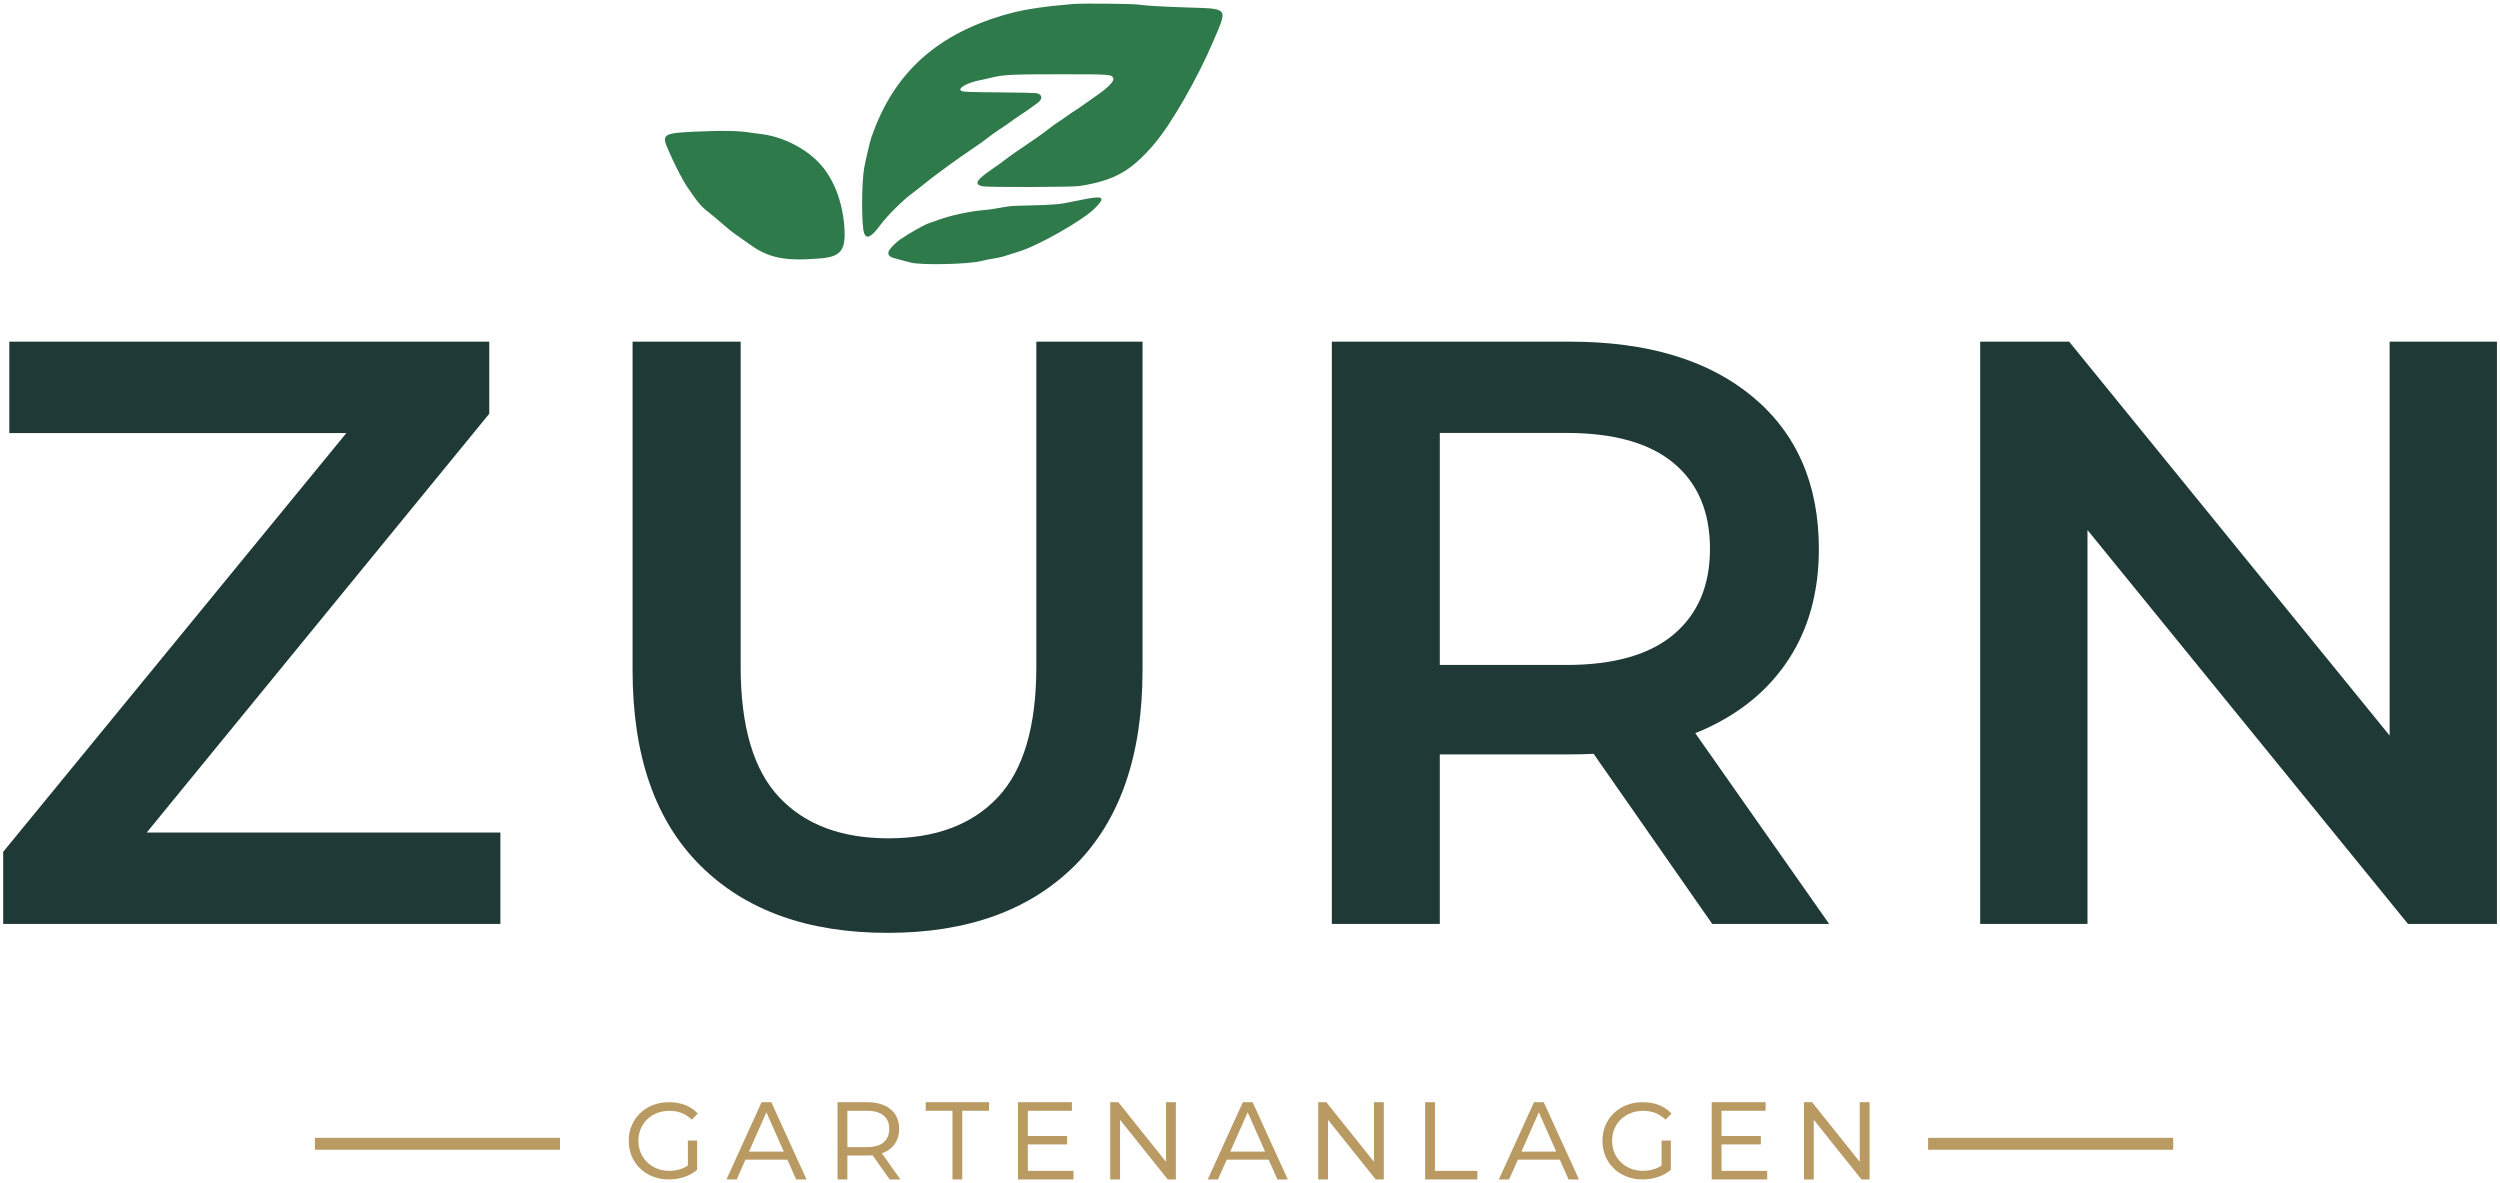
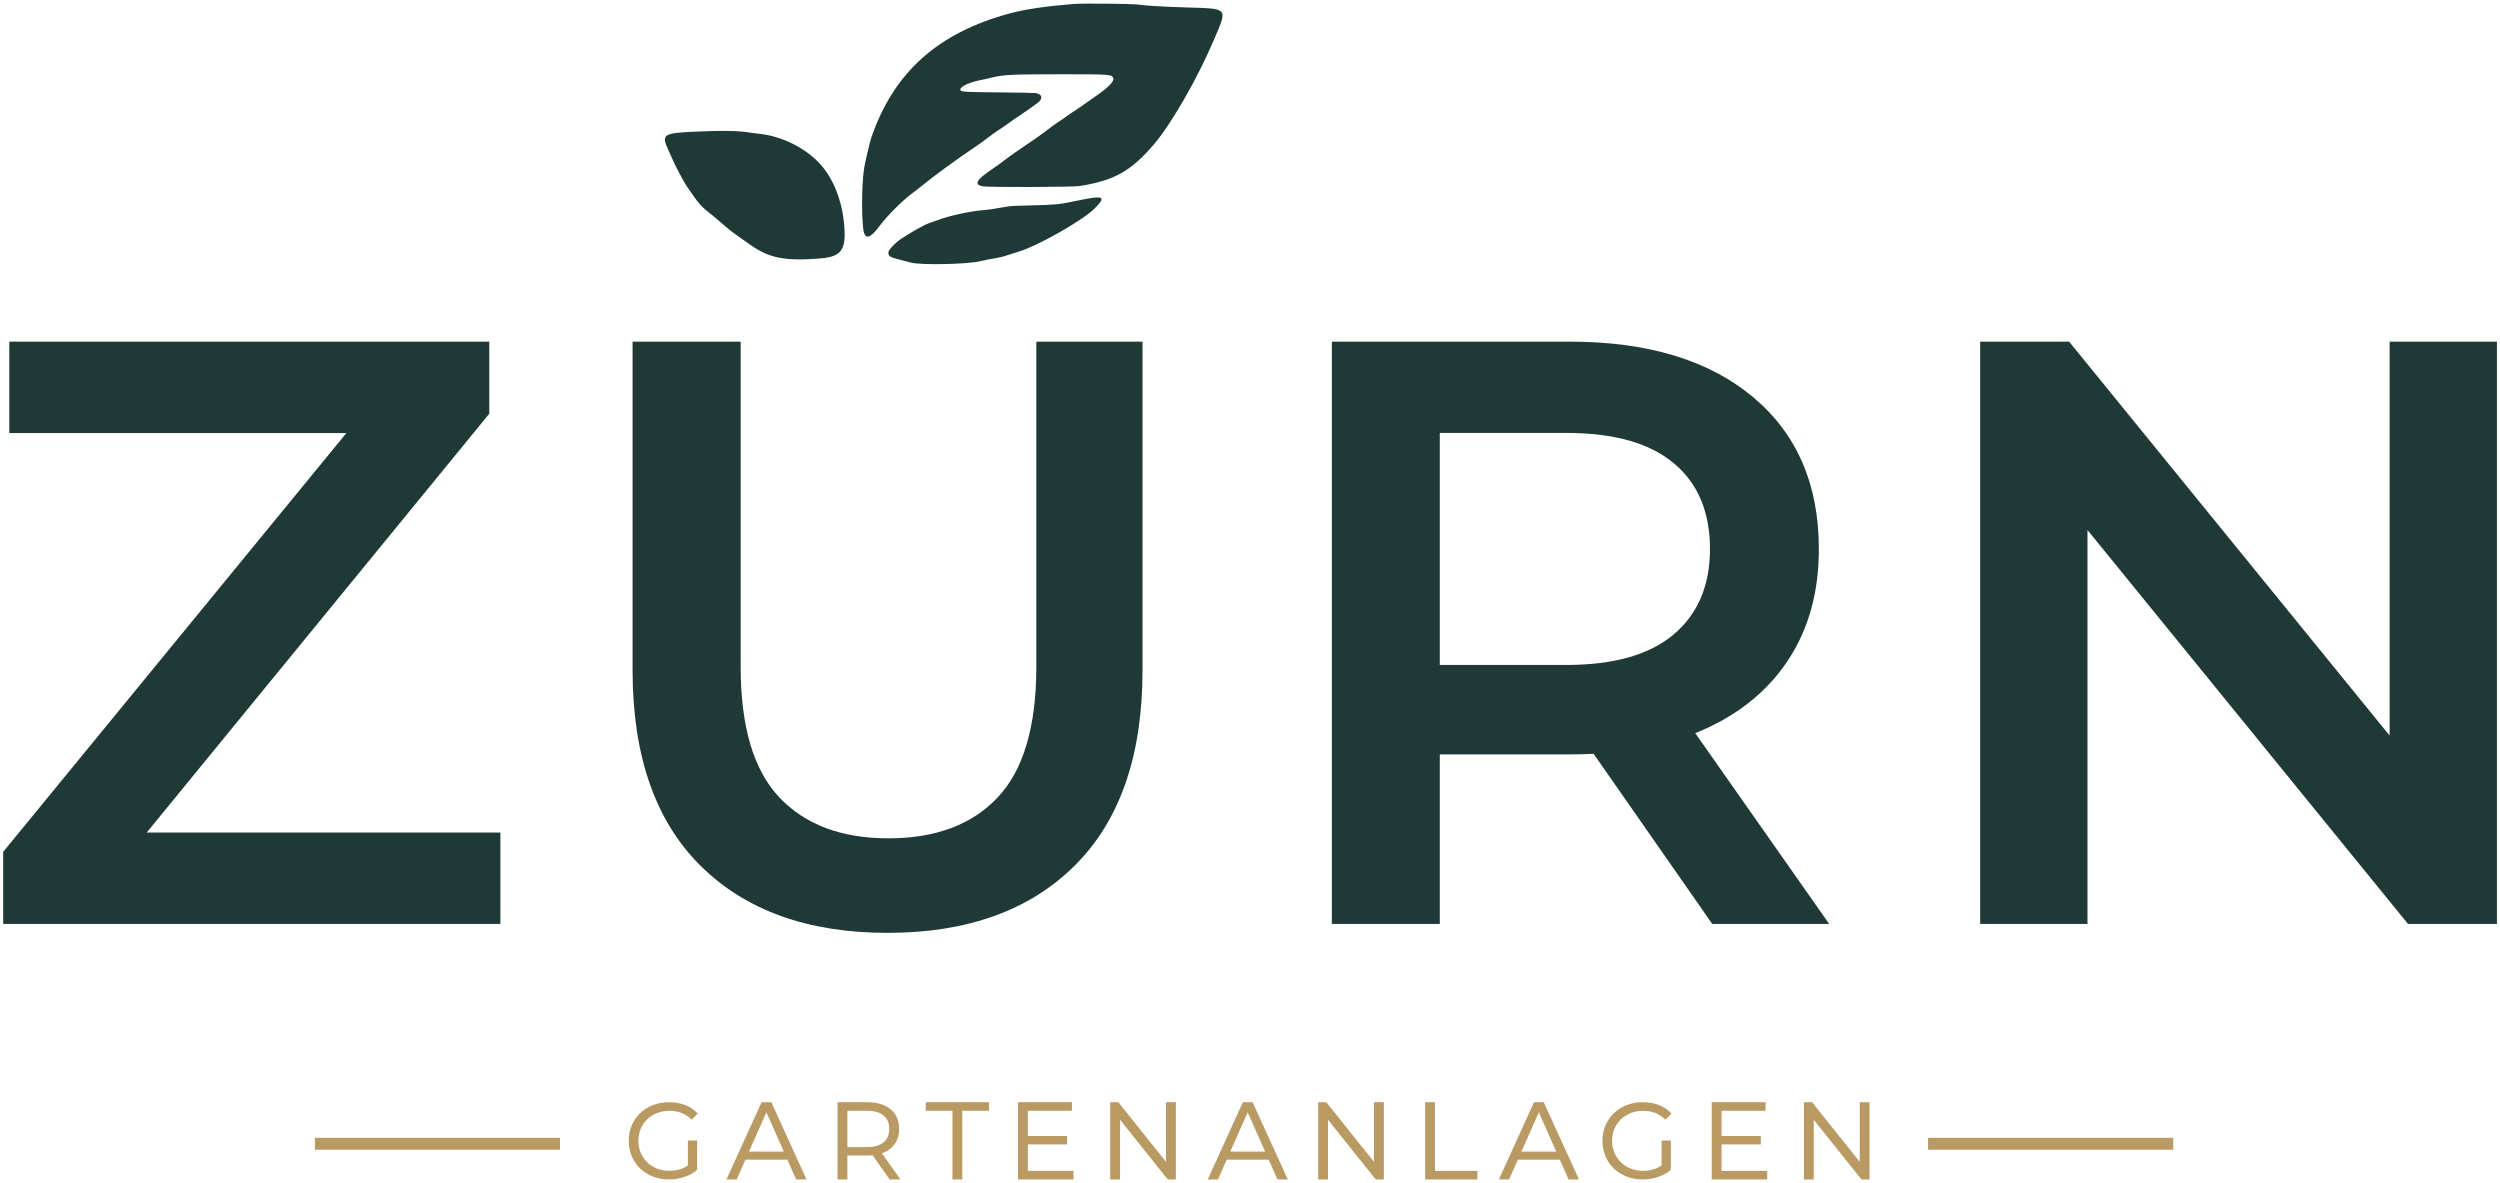
<svg xmlns="http://www.w3.org/2000/svg" viewBox="19 30 1683 796" width="1683" height="796" role="img" aria-label="Zürn Gartenanlagen">
  <g fill="#B99A63">
-     <g fill="#2F7A4A" transform="translate(456 24) scale(0.333333)">
+     <g fill="#1F3A36" transform="translate(456 24) scale(0.333333)">
      <g transform="translate(0,576) scale(0.1,-0.1)">
        <path d="M8572 5500 c-565 -46 -973 -106 -1282 -189 -1459 -392 -2353 -1193 -2804 -2514 -26 -75 -113 -443 -141 -597 -58 -318 -59 -1196 -1 -1335 51 -122 145 -72 328 174 144 192 443 490 633 631 77 57 181 138 230 179 201 167 681 517 1037 756 86 57 203 141 259 186 56 45 160 120 231 166 71 46 170 114 221 151 50 38 131 93 178 124 102 66 352 241 394 276 101 83 84 167 -38 191 -29 5 -343 12 -722 15 -687 6 -773 10 -802 38 -54 55 150 163 389 208 62 12 163 34 223 50 242 62 408 70 1420 70 1004 0 1020 -1 1049 -83 22 -62 -119 -201 -384 -380 -74 -50 -170 -117 -212 -149 -42 -32 -120 -85 -173 -118 -53 -33 -131 -86 -173 -118 -42 -32 -117 -83 -167 -114 -49 -32 -139 -96 -200 -145 -107 -85 -335 -246 -623 -438 -78 -52 -186 -130 -240 -172 -53 -43 -173 -130 -267 -193 -328 -223 -380 -312 -206 -352 98 -23 1823 -18 1966 5 706 114 1036 300 1501 843 347 406 875 1324 1199 2084 294 688 323 652 -555 680 -472 15 -844 37 -958 57 -110 18 -1115 28 -1310 13z M897 2920 c-609 -28 -653 -59 -512 -365 20 -44 64 -140 96 -213 64 -144 218 -433 278 -522 223 -331 287 -407 446 -530 55 -43 159 -129 231 -192 177 -155 246 -209 399 -315 72 -50 165 -115 209 -147 375 -269 706 -334 1416 -275 396 33 504 157 487 559 -23 530 -198 1014 -481 1334 -287 325 -773 572 -1221 621 -77 8 -165 20 -195 25 -233 41 -553 47 -1153 20z M8863 1570 c-88 -16 -221 -42 -295 -58 -256 -58 -380 -69 -908 -82 -328 -7 -379 -11 -501 -34 -171 -32 -310 -53 -419 -61 -256 -20 -670 -110 -893 -194 -56 -21 -146 -53 -199 -70 -93 -31 -369 -187 -572 -323 -99 -67 -233 -206 -241 -252 -16 -84 22 -111 224 -160 80 -20 180 -46 221 -58 192 -56 1158 -37 1413 28 77 19 201 44 276 55 92 14 178 35 266 65 72 24 169 55 218 69 380 109 1300 630 1544 874 215 215 187 257 -134 201z" />
      </g>
    </g>
    <path d="M469.29 824Q463.45 824 458.52 822.07Q453.58 820.14 449.94 816.63Q446.29 813.11 444.28 808.37Q442.26 803.64 442.26 798Q442.26 792.36 444.28 787.63Q446.29 782.89 449.97 779.37Q453.64 775.86 458.57 773.93Q463.51 772 469.39 772Q475.36 772 480.31 773.92Q485.25 775.84 488.74 779.65L484.67 783.76Q481.49 780.63 477.77 779.22Q474.04 777.81 469.66 777.81Q465.15 777.81 461.32 779.32Q457.5 780.83 454.68 783.55Q451.85 786.27 450.32 789.95Q448.78 793.64 448.78 798Q448.78 802.31 450.32 805.99Q451.85 809.67 454.68 812.42Q457.5 815.17 461.3 816.68Q465.1 818.19 469.61 818.19Q473.77 818.19 477.57 816.9Q481.37 815.6 484.61 812.57L488.31 817.51Q484.61 820.73 479.61 822.36Q474.61 824 469.29 824ZM488.31 817.51 482.08 816.67V797.82H488.31Z" />
    <path d="M508.04 824 531.7 772H538.25L561.96 824H554.96L533.59 775.75H536.3L514.93 824ZM517.79 810.67 519.68 805.28H549.32L551.26 810.67Z" />
    <path d="M582.84 824V772H602.79Q612.81 772 618.56 776.77Q624.31 781.53 624.31 790.01Q624.31 795.58 621.72 799.59Q619.13 803.61 614.32 805.76Q609.5 807.91 602.79 807.91H586.49L589.45 804.85V824ZM617.91 824 604.59 805.13H611.78L625.16 824ZM589.45 805.46 586.49 802.25H602.61Q610 802.25 613.83 799.03Q617.65 795.81 617.65 790.01Q617.65 784.14 613.83 780.96Q610 777.77 602.61 777.77H586.49L589.45 774.51Z" />
    <path d="M660.2 824V777.77H642.19V772H684.81V777.77H666.8V824Z" />
    <path d="M704.33 824V772H740.61V777.77H710.94V818.23H741.67V824ZM710.35 800.42V794.76H737.38V800.42Z" />
    <path d="M766.41 824V772H771.87L806.82 815.7H803.98V772H810.59V824H805.13L770.18 780.3H773.02V824Z" />
    <path d="M832.04 824 855.7 772H862.25L885.96 824H878.96L857.59 775.75H860.3L838.93 824ZM841.79 810.67 843.68 805.28H873.32L875.26 810.67Z" />
    <path d="M906.41 824V772H911.87L946.82 815.7H943.98V772H950.59V824H945.13L910.18 780.3H913.02V824Z" />
    <path d="M978.41 824V772H985.01V818.23H1013.59V824Z" />
    <path d="M1028.04 824 1051.7 772H1058.25L1081.96 824H1074.96L1053.59 775.75H1056.3L1034.93 824ZM1037.79 810.67 1039.68 805.28H1069.32L1071.26 810.67Z" />
    <path d="M1124.79 824Q1118.95 824 1114.02 822.07Q1109.08 820.14 1105.44 816.63Q1101.79 813.11 1099.78 808.37Q1097.76 803.64 1097.76 798Q1097.76 792.36 1099.78 787.63Q1101.79 782.89 1105.47 779.37Q1109.14 775.86 1114.07 773.93Q1119.01 772 1124.89 772Q1130.86 772 1135.81 773.92Q1140.75 775.84 1144.24 779.65L1140.17 783.76Q1136.99 780.63 1133.27 779.22Q1129.54 777.81 1125.16 777.81Q1120.65 777.81 1116.82 779.32Q1113 780.83 1110.18 783.55Q1107.35 786.27 1105.82 789.95Q1104.28 793.64 1104.28 798Q1104.28 802.31 1105.82 805.99Q1107.35 809.67 1110.18 812.42Q1113 815.17 1116.8 816.68Q1120.6 818.19 1125.11 818.19Q1129.27 818.19 1133.07 816.9Q1136.87 815.6 1140.11 812.57L1143.81 817.51Q1140.11 820.73 1135.11 822.36Q1130.11 824 1124.79 824ZM1143.81 817.51 1137.58 816.67V797.82H1143.81Z" />
    <path d="M1171.33 824V772H1207.61V777.77H1177.94V818.23H1208.67V824ZM1177.35 800.42V794.76H1204.38V800.42Z" />
    <path d="M1233.41 824V772H1238.87L1273.82 815.7H1270.98V772H1277.59V824H1272.13L1237.18 780.3H1240.02V824Z" />
    <rect x="231" y="796" width="165" height="8" />
    <rect x="1317" y="796" width="165" height="8" />
  </g>
  <g fill="#1F3A36">
    <path d="M21.14 652V603.47L274.64 294.13L283.08 321.52H25.27V260H348.37V308.53L95.35 617.87L86.42 590.48H355.86V652Z" />
    <path d="M616.5 658Q536 658 490.42 612.64Q444.85 567.28 444.85 481.22V260H517.61V478.76Q517.61 539.23 543.63 566.79Q569.65 594.36 617.13 594.36Q664.69 594.36 690.68 566.79Q716.66 539.23 716.66 478.76V260H788.15V481.22Q788.15 567.28 742.58 612.64Q697 658 616.5 658Z" />
    <path d="M915.6 652V260H1075.8Q1154.26 260 1198.86 297.08Q1243.46 334.16 1243.46 399.55Q1243.46 442.47 1223.33 473.53Q1203.2 504.58 1165.84 521.21Q1128.48 537.84 1076.53 537.84H955.8L988.27 504.97V652ZM1171.69 652 1072.45 509.69H1150.52L1250.4 652ZM988.27 512.7 955.8 477.65H1073.49Q1121.41 477.65 1145.78 457.04Q1170.16 436.43 1170.16 399.55Q1170.16 362.18 1145.78 341.82Q1121.41 321.45 1073.49 321.45H955.8L988.27 285.91Z" />
    <path d="M1352.06 652V260H1411.94L1657.62 561.95H1627.7V260H1699.94V652H1640.06L1394.38 350.05H1424.3V652Z" />
  </g>
</svg>
